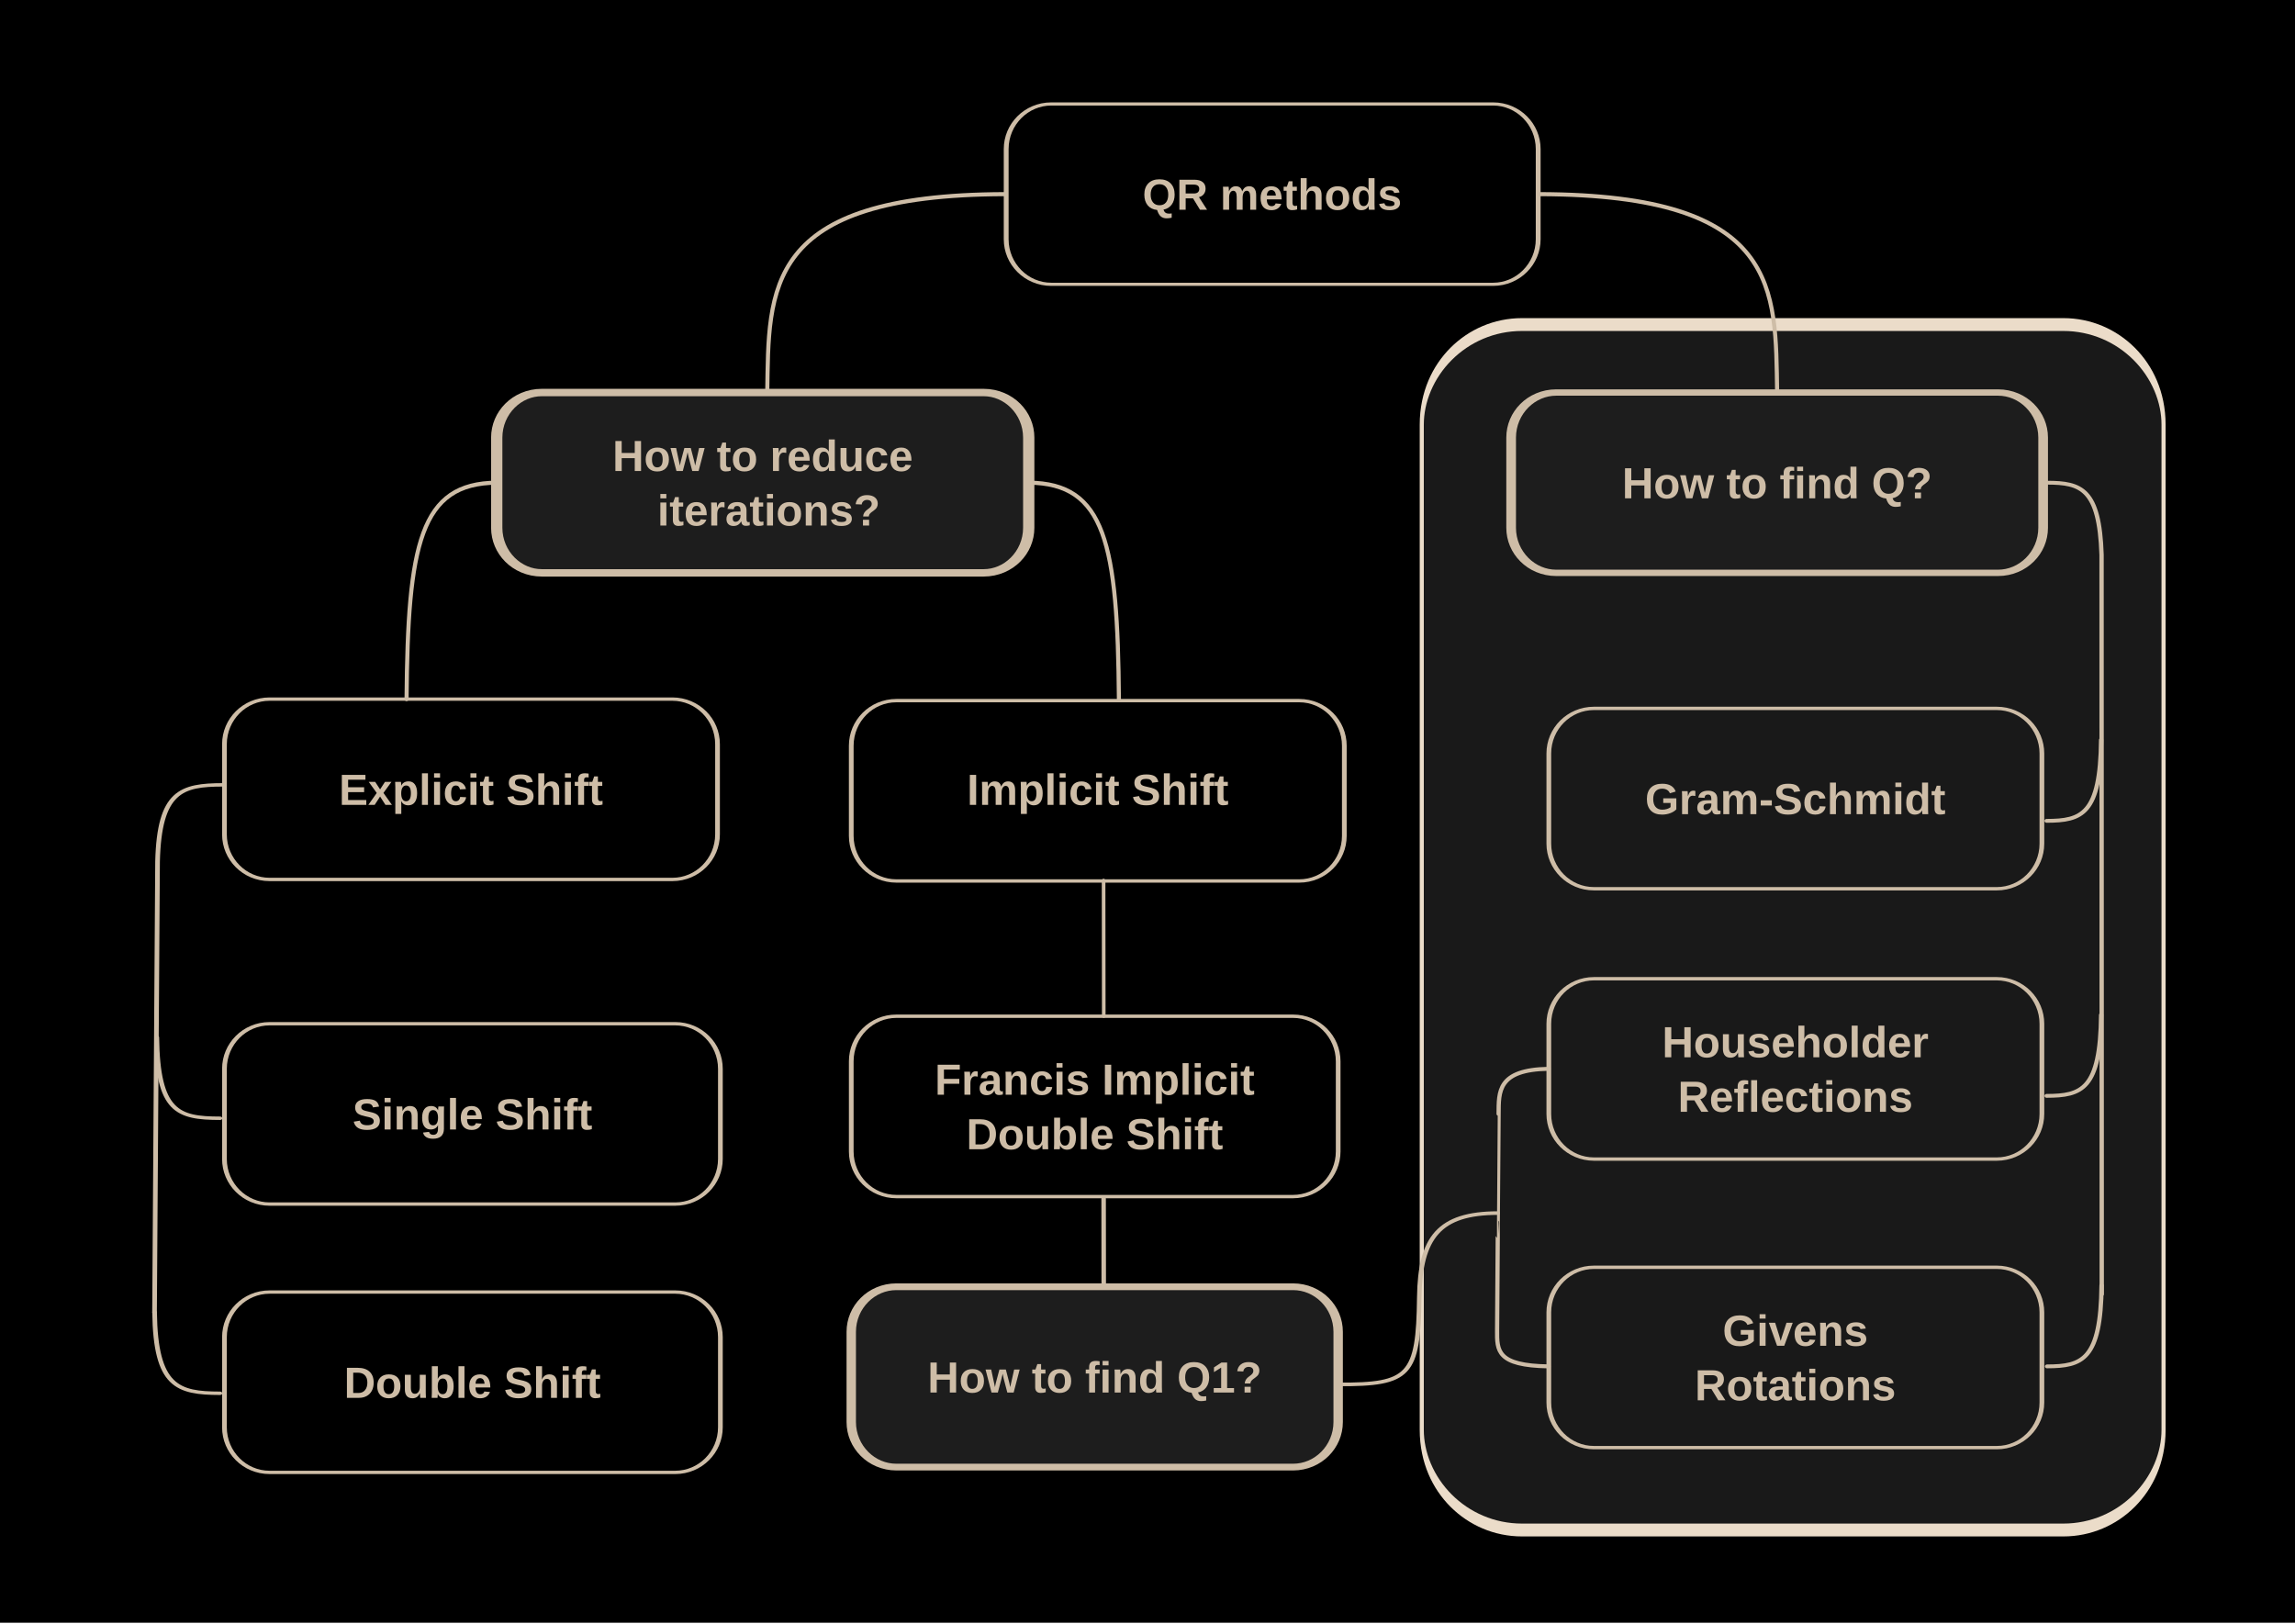
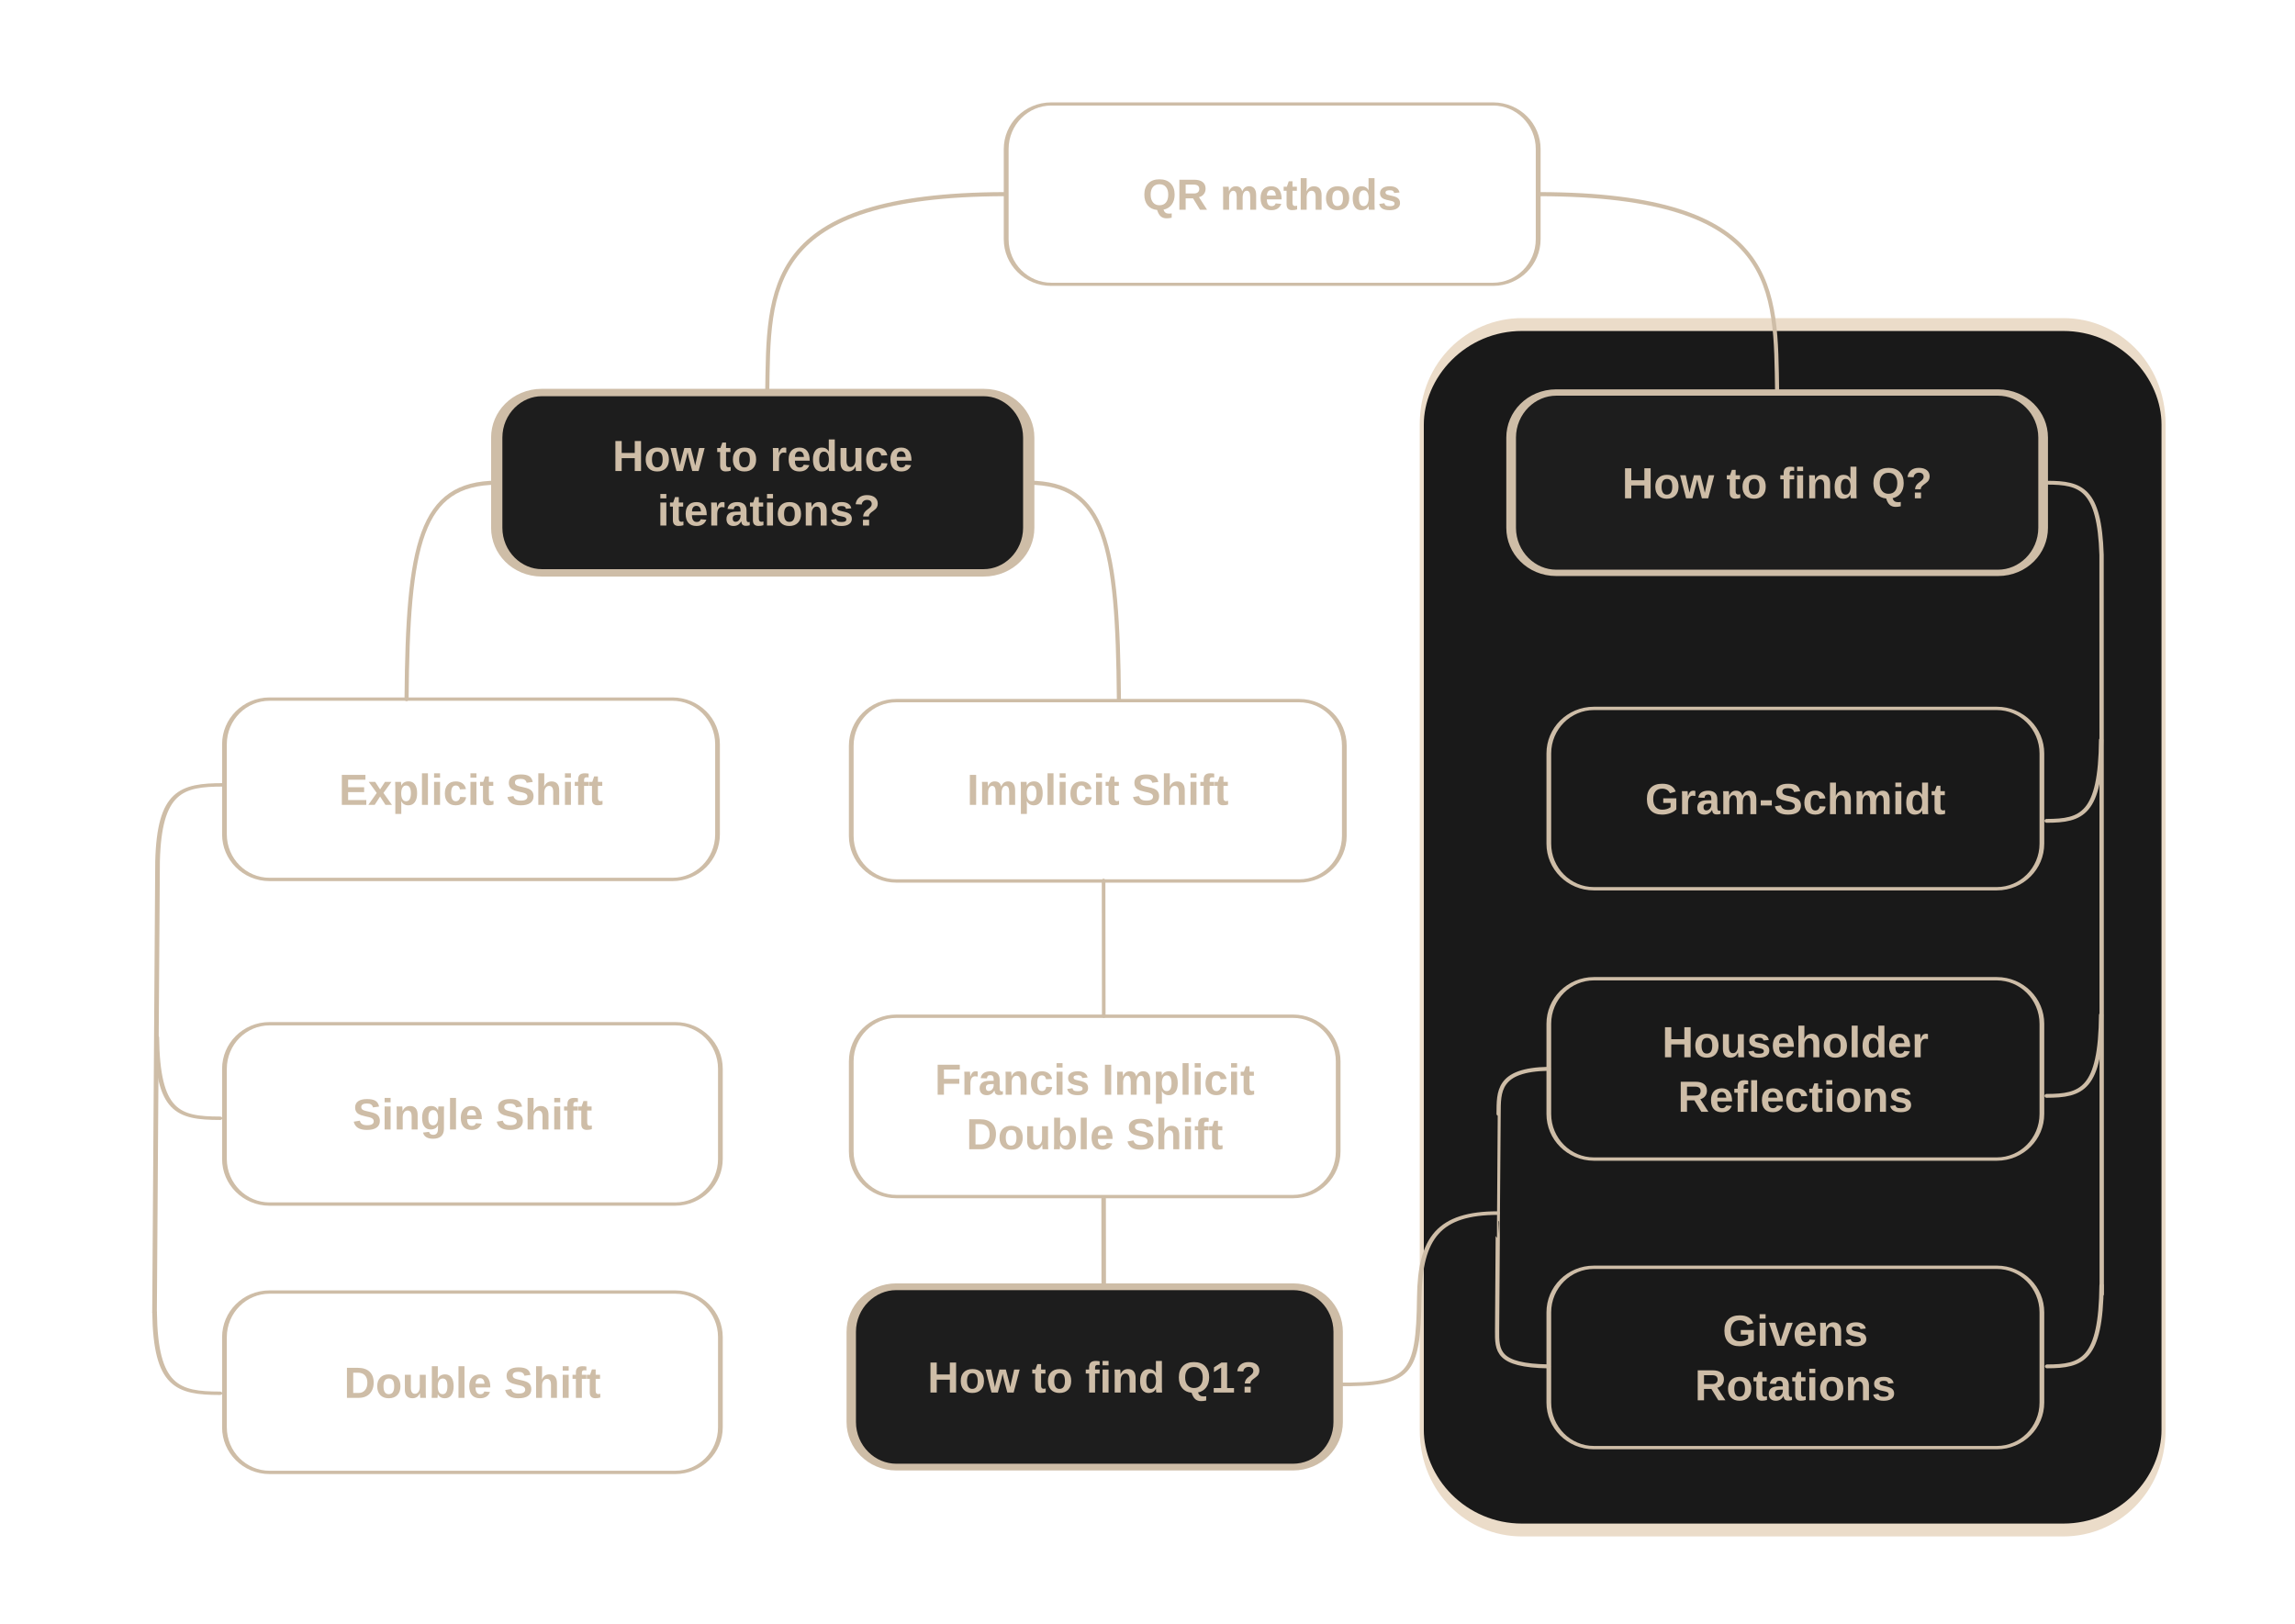
<svg xmlns="http://www.w3.org/2000/svg" width="100%" height="100%" viewBox="0 0 3508 2481" version="1.1" xml:space="preserve" style="fill-rule:evenodd;clip-rule:evenodd;stroke-linecap:round;stroke-linejoin:round;stroke-miterlimit:1.5;">
-   <rect x="0" y="0" width="3543.31" height="2480.32" />
  <g id="Layer1">
    <g transform="matrix(1.65517,0,0,5.2,843.877,-855.118)">
      <path d="M1488.19,289.283L1488.19,584.733C1488.19,600.982 1446.75,614.173 1395.7,614.173L895.641,614.173C844.593,614.173 803.15,600.982 803.15,584.733L803.15,289.283C803.15,273.034 844.593,259.843 895.641,259.843L1395.7,259.843C1446.75,259.843 1488.19,273.034 1488.19,289.283Z" style="fill:rgb(25,25,25);stroke:rgb(235,220,201);stroke-width:3.78px;" />
    </g>
    <g transform="matrix(1.18706,0,0,0.777958,584.614,-43.2381)">
      <path d="M1488.19,348.425L1488.19,525.591C1488.19,574.481 1462.18,614.173 1430.13,614.173L861.204,614.173C829.163,614.173 803.15,574.481 803.15,525.591L803.15,348.425C803.15,299.535 829.163,259.843 861.204,259.843L1430.13,259.843C1462.18,259.843 1488.19,299.535 1488.19,348.425Z" style="fill:rgb(235,235,235);fill-opacity:0;stroke:rgb(206,189,167);stroke-width:6.23px;" />
    </g>
    <g transform="matrix(1,0,0,1,734.849,-100.934)">
      <g transform="matrix(66.6667,0,0,66.6667,1407.9,421.53)">
            </g>
      <text x="1011.58px" y="421.53px" style="font-family:'Arial-BoldMT', 'Arial', sans-serif;font-weight:700;font-size:66.667px;fill:rgb(206,189,167);stroke:rgb(212,154,79);stroke-opacity:0;stroke-width:1px;stroke-linecap:butt;stroke-miterlimit:2;">QR methods</text>
    </g>
    <g transform="matrix(1.18706,0,0,0.777958,-194.109,397.809)">
      <path d="M1488.19,348.425L1488.19,525.591C1488.19,574.481 1462.18,614.173 1430.13,614.173L861.204,614.173C829.163,614.173 803.15,574.481 803.15,525.591L803.15,348.425C803.15,299.535 829.163,259.843 861.204,259.843L1430.13,259.843C1462.18,259.843 1488.19,299.535 1488.19,348.425Z" style="fill:rgb(29,29,29);stroke:rgb(206,189,167);stroke-width:14.53px;" />
    </g>
    <g transform="matrix(1,0,0,1,-43.875,340.113)">
      <text x="980.085px" y="379.864px" style="font-family:'Arial-BoldMT', 'Arial', sans-serif;font-weight:700;font-size:66.667px;fill:rgb(206,189,167);stroke:rgb(212,154,79);stroke-opacity:0;stroke-width:1px;stroke-linecap:butt;stroke-miterlimit:2;">How to reduce</text>
      <g transform="matrix(66.6667,0,0,66.6667,1389.39,463.197)">
            </g>
      <text x="1048.61px" y="463.197px" style="font-family:'Arial-BoldMT', 'Arial', sans-serif;font-weight:700;font-size:66.667px;fill:rgb(206,189,167);stroke:rgb(212,154,79);stroke-opacity:0;stroke-width:1px;stroke-linecap:butt;stroke-miterlimit:2;">iterations?</text>
    </g>
    <g transform="matrix(1.18706,0,0,0.777958,1356.45,397.809)">
      <path d="M1488.19,348.425L1488.19,525.591C1488.19,574.481 1462.18,614.173 1430.13,614.173L861.204,614.173C829.163,614.173 803.15,574.481 803.15,525.591L803.15,348.425C803.15,299.535 829.163,259.843 861.204,259.843L1430.13,259.843C1462.18,259.843 1488.19,299.535 1488.19,348.425Z" style="fill:rgb(29,29,29);stroke:rgb(206,189,167);stroke-width:12.46px;" />
    </g>
    <g transform="matrix(1,0,0,1,1506.68,340.113)">
      <g transform="matrix(66.6667,0,0,66.6667,1213.45,421.53)">
            </g>
      <g transform="matrix(66.6667,0,0,66.6667,1235.65,421.53)">
            </g>
      <g transform="matrix(66.6667,0,0,66.6667,1446.72,421.53)">
            </g>
      <text x="972.761px" y="421.53px" style="font-family:'Arial-BoldMT', 'Arial', sans-serif;font-weight:700;font-size:66.667px;fill:rgb(206,189,167);stroke:rgb(212,154,79);stroke-opacity:0;stroke-width:1px;stroke-linecap:butt;stroke-miterlimit:2;">How to ﬁnd Q?</text>
    </g>
    <g transform="matrix(1.1002,0,0,0.777958,-540.534,866.421)">
      <path d="M1488.19,348.425L1488.19,525.591C1488.19,574.481 1460.12,614.173 1425.55,614.173L865.787,614.173C831.216,614.173 803.15,574.481 803.15,525.591L803.15,348.425C803.15,299.535 831.216,259.843 865.787,259.843L1425.55,259.843C1460.12,259.843 1488.19,299.535 1488.19,348.425Z" style="fill:rgb(235,235,235);fill-opacity:0;stroke:rgb(206,189,167);stroke-width:6.56px;" />
    </g>
    <g transform="matrix(1,0,0,1,-460.06,808.725)">
      <g transform="matrix(66.6667,0,0,66.6667,1381.86,421.53)">
            </g>
      <text x="978.118px" y="421.53px" style="font-family:'Arial-BoldMT', 'Arial', sans-serif;font-weight:700;font-size:66.667px;fill:rgb(206,189,167);stroke:rgb(212,154,79);stroke-opacity:0;stroke-width:1px;stroke-linecap:butt;stroke-miterlimit:2;">Explicit Shift</text>
    </g>
    <g transform="matrix(1.10658,0,0,0.777958,-545.658,1362.6)">
      <path d="M1488.19,348.425L1488.19,525.591C1488.19,574.481 1460.28,614.173 1425.91,614.173L865.426,614.173C831.055,614.173 803.15,574.481 803.15,525.591L803.15,348.425C803.15,299.535 831.055,259.843 865.426,259.843L1425.91,259.843C1460.28,259.843 1488.19,299.535 1488.19,348.425Z" style="fill:rgb(235,235,235);fill-opacity:0;stroke:rgb(206,189,167);stroke-width:6.53px;" />
    </g>
    <g transform="matrix(1,0,0,1,-460.06,1304.9)">
      <g transform="matrix(66.6667,0,0,66.6667,1365.51,421.53)">
            </g>
      <text x="998.841px" y="421.53px" style="font-family:'Arial-BoldMT', 'Arial', sans-serif;font-weight:700;font-size:66.667px;fill:rgb(206,189,167);stroke:rgb(212,154,79);stroke-opacity:0;stroke-width:1px;stroke-linecap:butt;stroke-miterlimit:2;">Single Shift</text>
    </g>
    <g transform="matrix(1.10658,0,0,0.777958,-545.658,1772.74)">
      <path d="M1488.19,348.425L1488.19,525.591C1488.19,574.481 1460.28,614.173 1425.91,614.173L865.426,614.173C831.055,614.173 803.15,574.481 803.15,525.591L803.15,348.425C803.15,299.535 831.055,259.843 865.426,259.843L1425.91,259.843C1460.28,259.843 1488.19,299.535 1488.19,348.425Z" style="fill:rgb(235,235,235);fill-opacity:0;stroke:rgb(206,189,167);stroke-width:6.53px;" />
    </g>
    <g transform="matrix(1,0,0,1,-460.06,1715.04)">
      <g transform="matrix(66.6667,0,0,66.6667,1378.45,421.53)">
            </g>
      <text x="985.902px" y="421.53px" style="font-family:'Arial-BoldMT', 'Arial', sans-serif;font-weight:700;font-size:66.667px;fill:rgb(206,189,167);stroke:rgb(212,154,79);stroke-opacity:0;stroke-width:1px;stroke-linecap:butt;stroke-miterlimit:2;">Double Shift</text>
    </g>
    <g transform="matrix(1.1002,0,0,0.777958,417.547,868.755)">
      <path d="M1488.19,348.425L1488.19,525.591C1488.19,574.481 1460.12,614.173 1425.55,614.173L865.787,614.173C831.216,614.173 803.15,574.481 803.15,525.591L803.15,348.425C803.15,299.535 831.216,259.843 865.787,259.843L1425.55,259.843C1460.12,259.843 1488.19,299.535 1488.19,348.425Z" style="fill:rgb(235,235,235);fill-opacity:0;stroke:rgb(206,189,167);stroke-width:6.56px;" />
    </g>
    <g transform="matrix(1,0,0,1,498.021,808.725)">
      <g transform="matrix(66.6667,0,0,66.6667,1379.99,421.53)">
            </g>
      <text x="979.989px" y="421.53px" style="font-family:'Arial-BoldMT', 'Arial', sans-serif;font-weight:700;font-size:66.667px;fill:rgb(206,189,167);stroke:rgb(212,154,79);stroke-opacity:0;stroke-width:1px;stroke-linecap:butt;stroke-miterlimit:2;">Implicit Shift</text>
    </g>
    <g transform="matrix(1.1002,0,0,0.777958,1483.81,1293.82)">
      <path d="M1488.19,348.425L1488.19,525.591C1488.19,574.481 1460.12,614.173 1425.55,614.173L865.787,614.173C831.216,614.173 803.15,574.481 803.15,525.591L803.15,348.425C803.15,299.535 831.216,259.843 865.787,259.843L1425.55,259.843C1460.12,259.843 1488.19,299.535 1488.19,348.425Z" style="fill:rgb(235,235,235);fill-opacity:0;stroke:rgb(206,189,167);stroke-width:6.56px;" />
    </g>
    <g transform="matrix(1,0,0,1,1564.29,1236.13)">
      <text x="976.262px" y="379.864px" style="font-family:'Arial-BoldMT', 'Arial', sans-serif;font-weight:700;font-size:66.667px;fill:rgb(206,189,167);stroke:rgb(212,154,79);stroke-opacity:0;stroke-width:1px;stroke-linecap:butt;stroke-miterlimit:2;">Householder</text>
      <g transform="matrix(66.6667,0,0,66.6667,1085.54,463.197)">
            </g>
      <g transform="matrix(66.6667,0,0,66.6667,1107.74,463.197)">
            </g>
      <g transform="matrix(66.6667,0,0,66.6667,1359.66,463.197)">
            </g>
      <text x="1000.32px" y="463.197px" style="font-family:'Arial-BoldMT', 'Arial', sans-serif;font-weight:700;font-size:66.667px;fill:rgb(206,189,167);stroke:rgb(212,154,79);stroke-opacity:0;stroke-width:1px;stroke-linecap:butt;stroke-miterlimit:2;">Reﬂections</text>
    </g>
    <g transform="matrix(1.1002,0,0,0.777958,1483.81,1734.87)">
      <path d="M1488.19,348.425L1488.19,525.591C1488.19,574.481 1460.12,614.173 1425.55,614.173L865.787,614.173C831.216,614.173 803.15,574.481 803.15,525.591L803.15,348.425C803.15,299.535 831.216,259.843 865.787,259.843L1425.55,259.843C1460.12,259.843 1488.19,299.535 1488.19,348.425Z" style="fill:rgb(235,235,235);fill-opacity:0;stroke:rgb(206,189,167);stroke-width:6.56px;" />
    </g>
    <g transform="matrix(1,0,0,1,1564.29,1677.18)">
      <text x="1068.82px" y="379.864px" style="font-family:'Arial-BoldMT', 'Arial', sans-serif;font-weight:700;font-size:66.667px;fill:rgb(206,189,167);stroke:rgb(212,154,79);stroke-opacity:0;stroke-width:1px;stroke-linecap:butt;stroke-miterlimit:2;">Givens</text>
      <g transform="matrix(66.6667,0,0,66.6667,1333.68,463.197)">
            </g>
      <text x="1026.3px" y="463.197px" style="font-family:'Arial-BoldMT', 'Arial', sans-serif;font-weight:700;font-size:66.667px;fill:rgb(206,189,167);stroke:rgb(212,154,79);stroke-opacity:0;stroke-width:1px;stroke-linecap:butt;stroke-miterlimit:2;">Rotations</text>
    </g>
    <g transform="matrix(1.1002,0,0,0.777958,1483.81,880.622)">
      <path d="M1488.19,348.425L1488.19,525.591C1488.19,574.481 1460.12,614.173 1425.55,614.173L865.787,614.173C831.216,614.173 803.15,574.481 803.15,525.591L803.15,348.425C803.15,299.535 831.216,259.843 865.787,259.843L1425.55,259.843C1460.12,259.843 1488.19,299.535 1488.19,348.425Z" style="fill:rgb(235,235,235);fill-opacity:0;stroke:rgb(206,189,167);stroke-width:6.56px;" />
    </g>
    <g transform="matrix(1,0,0,1,1564.29,822.926)">
      <g transform="matrix(66.6667,0,0,66.6667,1409.66,421.53)">
            </g>
      <text x="950.318px" y="421.53px" style="font-family:'Arial-BoldMT', 'Arial', sans-serif;font-weight:700;font-size:66.667px;fill:rgb(206,189,167);stroke:rgb(212,154,79);stroke-opacity:0;stroke-width:1px;stroke-linecap:butt;stroke-miterlimit:2;">Gram-Schmidt</text>
    </g>
    <g transform="matrix(1.08646,0,0,0.777958,428.582,1351.15)">
      <path d="M1488.19,348.425L1488.19,525.591C1488.19,574.481 1459.77,614.173 1424.76,614.173L866.579,614.173C831.571,614.173 803.15,574.481 803.15,525.591L803.15,348.425C803.15,299.535 831.571,259.843 866.579,259.843L1424.76,259.843C1459.77,259.843 1488.19,299.535 1488.19,348.425Z" style="fill:rgb(235,235,235);fill-opacity:0;stroke:rgb(206,189,167);stroke-width:6.61px;" />
    </g>
    <g transform="matrix(1,0,0,1,498.021,1293.45)">
      <text x="930.768px" y="379.864px" style="font-family:'Arial-BoldMT', 'Arial', sans-serif;font-weight:700;font-size:66.667px;fill:rgb(206,189,167);stroke:rgb(212,154,79);stroke-opacity:0;stroke-width:1px;stroke-linecap:butt;stroke-miterlimit:2;">Francis Implicit</text>
      <g transform="matrix(66.6667,0,0,66.6667,1371.56,463.197)">
            </g>
      <text x="979.01px" y="463.197px" style="font-family:'Arial-BoldMT', 'Arial', sans-serif;font-weight:700;font-size:66.667px;fill:rgb(206,189,167);stroke:rgb(212,154,79);stroke-opacity:0;stroke-width:1px;stroke-linecap:butt;stroke-miterlimit:2;">Double Shift</text>
    </g>
    <g transform="matrix(1.08646,0,0,0.777958,428.582,1764.63)">
      <path d="M1488.19,348.425L1488.19,525.591C1488.19,574.481 1459.77,614.173 1424.76,614.173L866.579,614.173C831.571,614.173 803.15,574.481 803.15,525.591L803.15,348.425C803.15,299.535 831.571,259.843 866.579,259.843L1424.76,259.843C1459.77,259.843 1488.19,299.535 1488.19,348.425Z" style="fill:rgb(29,29,29);stroke:rgb(206,189,167);stroke-width:13.23px;" />
    </g>
    <g transform="matrix(1,0,0,1,498.021,1706.94)">
      <g transform="matrix(66.6667,0,0,66.6667,1160.46,421.53)">
            </g>
      <g transform="matrix(66.6667,0,0,66.6667,1182.66,421.53)">
            </g>
      <g transform="matrix(66.6667,0,0,66.6667,1430.8,421.53)">
            </g>
      <text x="919.765px" y="421.53px" style="font-family:'Arial-BoldMT', 'Arial', sans-serif;font-weight:700;font-size:66.667px;fill:rgb(206,189,167);stroke:rgb(212,154,79);stroke-opacity:0;stroke-width:1px;stroke-linecap:butt;stroke-miterlimit:2;">How to ﬁnd Q1?</text>
    </g>
    <g transform="matrix(1.16694,0,0,1.16694,-398.474,489.84)">
      <path d="M992.126,212.473C891.683,213.144 875.678,293.029 874.016,495.937" style="fill-opacity:0;stroke:rgb(206,189,167);stroke-width:5.36px;" />
    </g>
    <g transform="matrix(1.16694,0,0,1.16694,152.835,25.1616)">
      <path d="M1185.06,232.724C868.617,233.611 876.294,357.098 874.016,492.566" style="fill-opacity:0;stroke:rgb(206,189,167);stroke-width:5.36px;" />
    </g>
    <g transform="matrix(-1.16694,0,0,1.16694,3736.34,25.1616)">
      <path d="M1185.06,232.724C868.617,233.611 876.294,357.098 874.016,492.566" style="fill-opacity:0;stroke:rgb(206,189,167);stroke-width:5.36px;" />
    </g>
    <g transform="matrix(0.192229,3.97194e-17,-6.19053e-17,-0.141384,145.483,2159.63)">
      <path d="M992.126,212.473C656.532,213.491 479.861,281.813 472.441,1088.09" style="fill-opacity:0;stroke:rgb(206,189,167);stroke-width:37.04px;" />
    </g>
    <g transform="matrix(0.192229,3.97194e-17,-6.19053e-17,-0.141384,145.483,1739.29)">
      <path d="M992.126,212.473C656.532,213.491 497.373,281.997 489.953,1088.28" style="fill-opacity:0;stroke:rgb(206,189,167);stroke-width:37.04px;" />
    </g>
    <g transform="matrix(0.192229,-3.97194e-17,-6.19053e-17,0.141384,149.896,1169.59)">
      <path d="M992.126,212.473C663.299,213.47 487.049,279.085 473.096,1040.22C472.809,1055.88 449.22,5898.17 449.07,5914.42" style="fill-opacity:0;stroke:rgb(206,189,167);stroke-width:37.04px;" />
    </g>
    <g transform="matrix(0.156835,-3.08862e-17,-6.78227e-17,0.147634,2211.43,1602.29)">
      <path d="M992.126,212.473C492.456,221.317 507.067,450.64 505.239,679.261C487.276,2925.71 506.277,687.18 490.633,2919.84C489.149,3131.67 487.868,3284.59 991.635,3293.27" style="fill-opacity:0;stroke:rgb(206,189,167);stroke-width:41.04px;" />
    </g>
    <g transform="matrix(-0.160249,1.71425e-17,1.19573e-16,-0.141384,3287.4,1705.05)">
      <path d="M992.126,212.473C656.532,213.491 479.861,281.813 472.441,1088.09" style="fill-opacity:0;stroke:rgb(206,189,167);stroke-width:41.36px;" />
    </g>
    <g transform="matrix(-0.160249,1.71425e-17,1.19573e-16,-0.141384,3288.05,2118.53)">
      <path d="M992.126,212.473C656.532,213.491 479.861,281.813 472.441,1088.09" style="fill-opacity:0;stroke:rgb(206,189,167);stroke-width:41.36px;" />
    </g>
    <g transform="matrix(-0.160249,1.71425e-17,1.19573e-16,-0.141384,3287.4,1284.7)">
      <path d="M992.126,212.473C656.532,213.491 479.861,281.813 472.441,1088.09" style="fill-opacity:0;stroke:rgb(206,189,167);stroke-width:41.36px;" />
    </g>
    <g transform="matrix(-0.160249,-1.71425e-17,1.19573e-16,0.141384,3288.31,707.742)">
      <path d="M992.126,212.473C670.329,213.449 494.656,276.309 474.214,992.345C473.337,1023.05 472.746,8952.89 472.441,8986.04" style="fill-opacity:0;stroke:rgb(206,189,167);stroke-width:41.36px;" />
    </g>
    <g transform="matrix(-1.16694,0,0,1.16694,2730.22,489.84)">
      <path d="M992.126,212.473C891.683,213.144 875.678,293.029 874.016,495.937" style="fill-opacity:0;stroke:rgb(206,189,167);stroke-width:5.36px;" />
    </g>
    <g transform="matrix(1.16694,0.000359337,0.000359337,1.45193,1149.12,283.168)">
      <path d="M460.603,732.283L460.781,874.016" style="fill:none;stroke:rgb(206,189,167);stroke-width:4.74px;" />
    </g>
    <g transform="matrix(1.16694,-0.00029427,-0.00029427,0.93355,1149.66,1148.64)">
      <path d="M460.603,732.283L460.781,874.016" style="fill:none;stroke:rgb(206,189,167);stroke-width:5.92px;" />
    </g>
    <g transform="matrix(1.16694,-0.00029427,-0.00029427,0.93355,1572.54,1173.45)">
      <path d="M614.288,729.379C537.984,729.593 512.606,768.901 511.687,867.632C510.498,995.449 499.218,1010.37 406.162,1009.83" style="fill-opacity:0;stroke:rgb(206,189,167);stroke-width:5.92px;" />
    </g>
  </g>
</svg>
